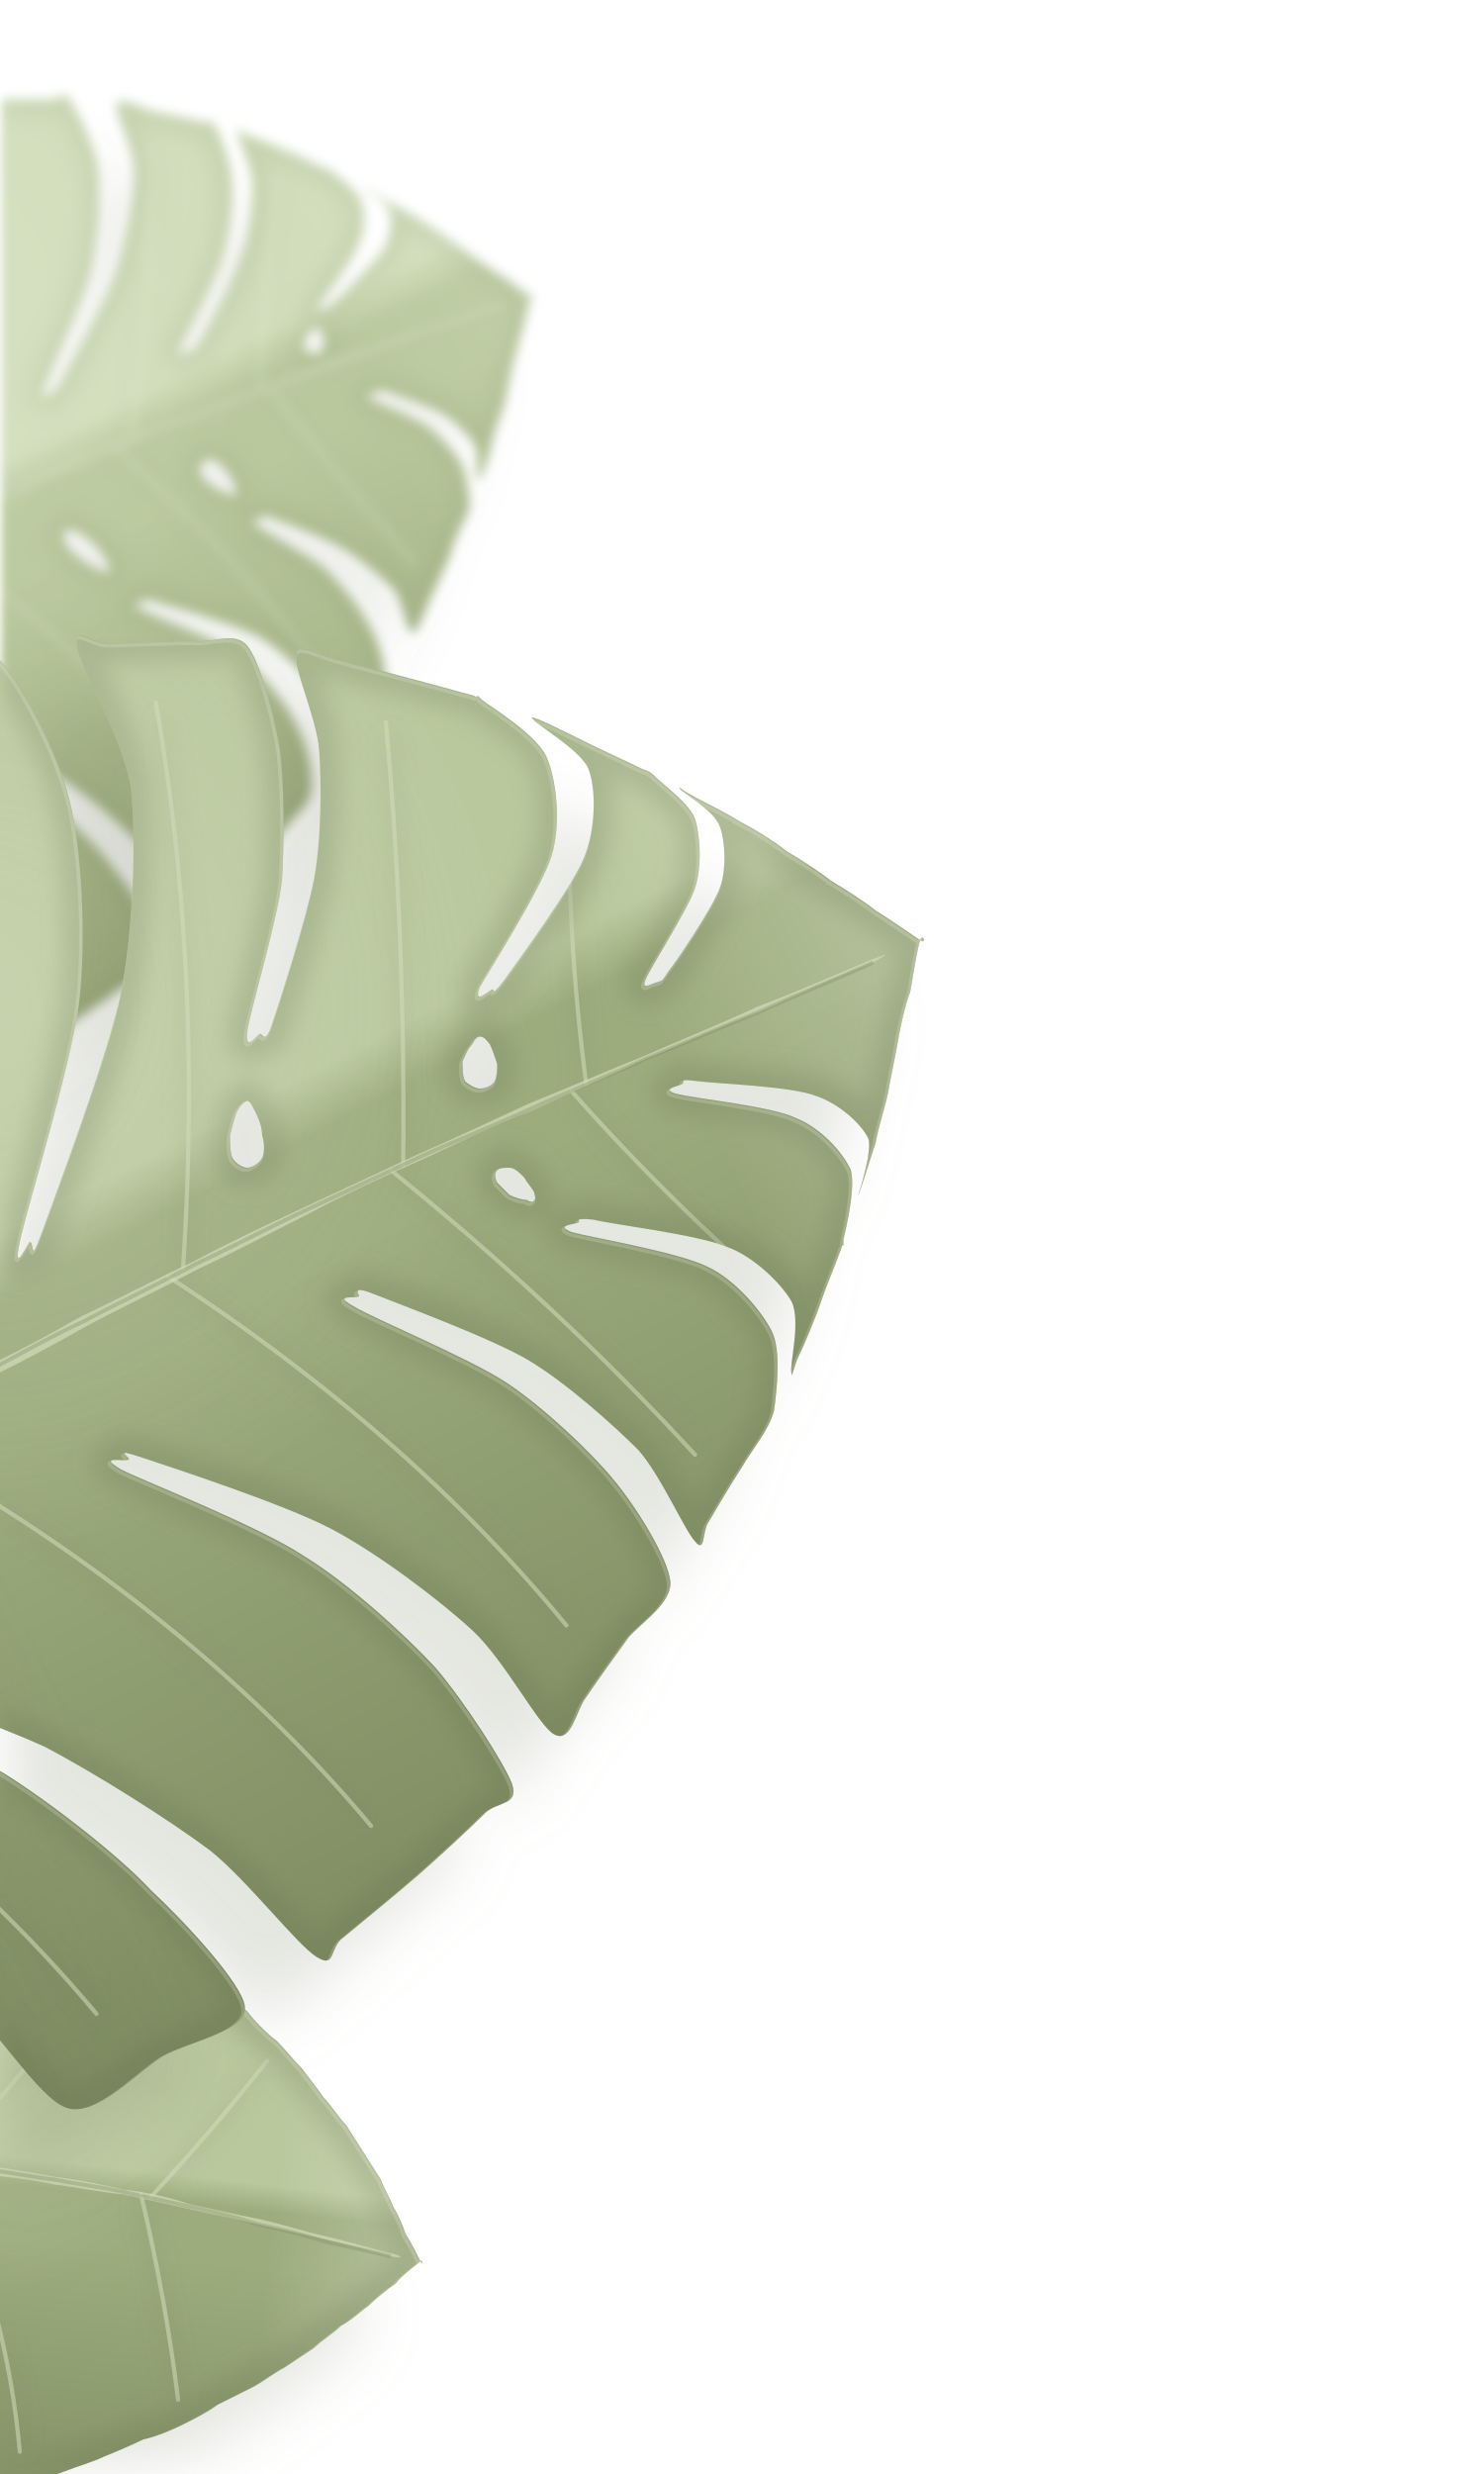
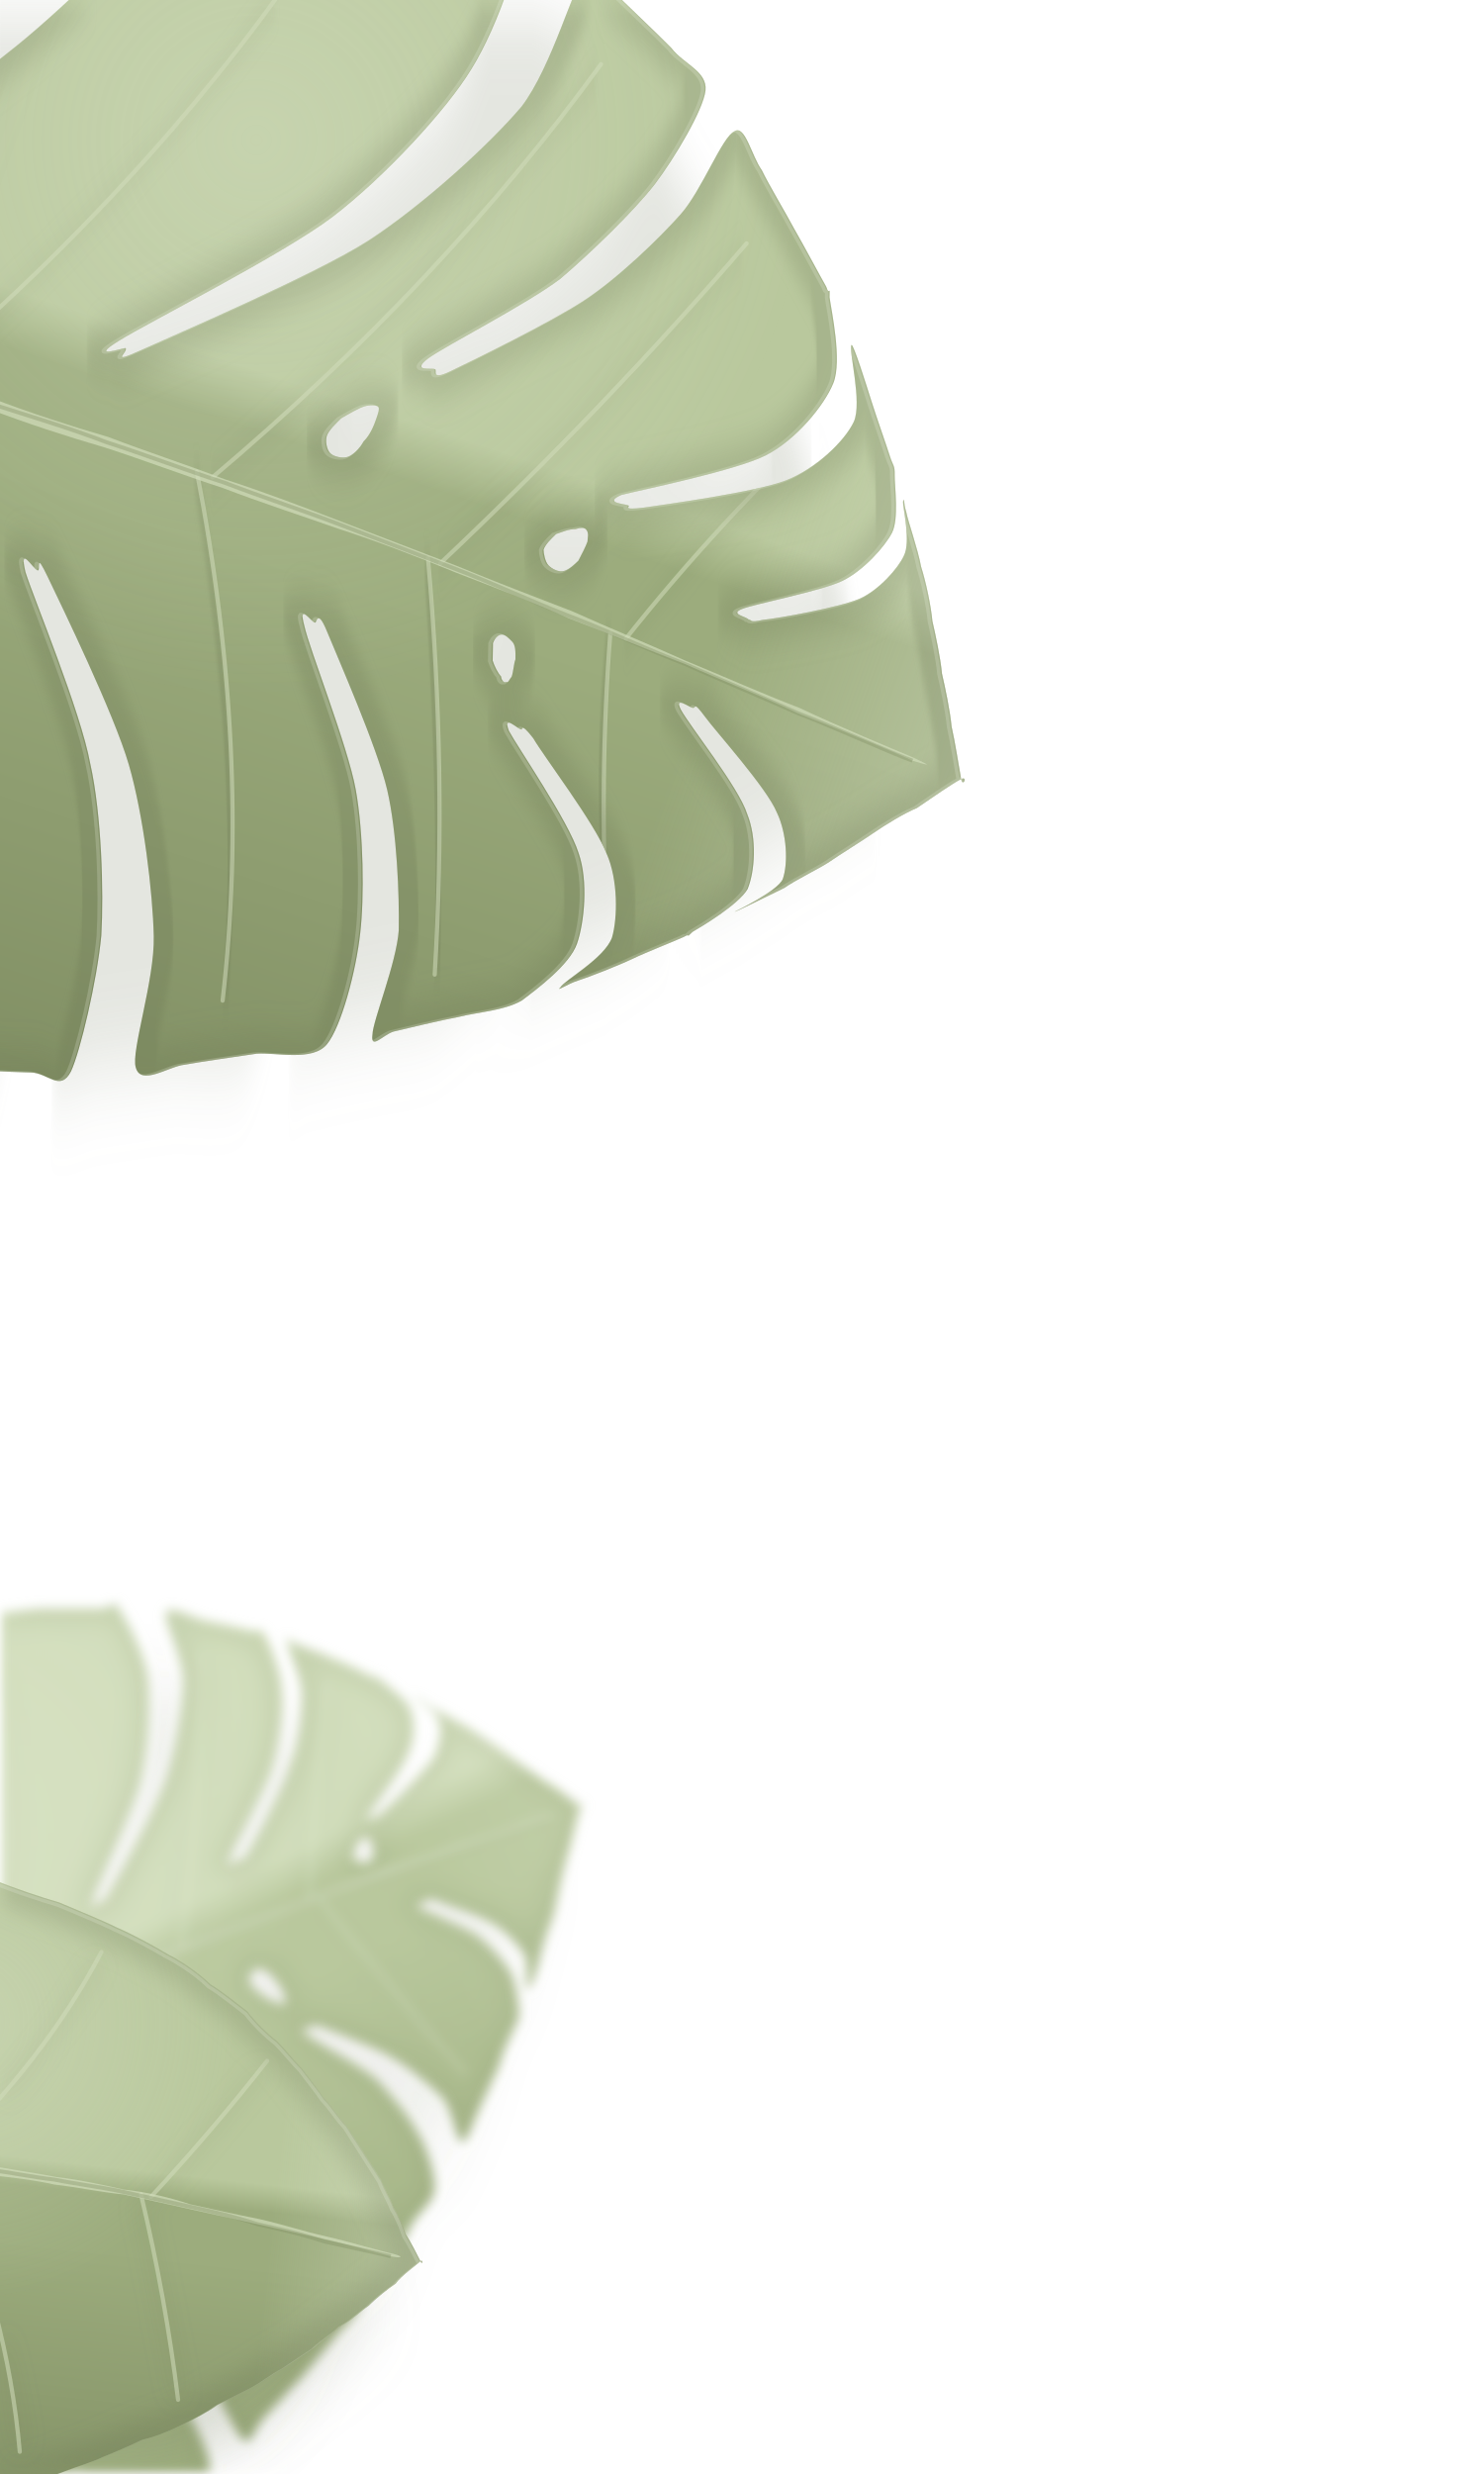
<svg xmlns="http://www.w3.org/2000/svg" viewBox="0 0 600 1000">
  <style>svg{background:#e6ebd3}.f-hi{fill:#f0f6e5}.f-1{fill:#d1ddbb}.f-2{fill:#b9c89d}.f-3{fill:#9cac7d}.f-4{fill:#7f8d62}.f-5{fill:#606b4a}.f-eye{fill:#3f7a3a}.k-hi{stroke:#f0f6e5}.k-1{stroke:#d1ddbb}.k-2{stroke:#b9c89d}.k-3{stroke:#9cac7d}.k-4{stroke:#7f8d62}.k-5{stroke:#606b4a}.k-eye{stroke:#3f7a3a}.s-hi{stop-color:#f0f6e5}.s-1{stop-color:#d1ddbb}.s-2{stop-color:#b9c89d}.s-3{stop-color:#9cac7d}.s-4{stop-color:#7f8d62}.s-5{stop-color:#606b4a}.s-eye{stop-color:#3f7a3a}</style>
  <defs>
    <filter id="green-1-sh" filterUnits="userSpaceOnUse" x="-700" y="-300" width="1600" height="1600">
      <feGaussianBlur stdDeviation="13" />
    </filter>
    <filter id="green-1-sf" filterUnits="userSpaceOnUse" x="-700" y="-300" width="1600" height="1600">
      <feGaussianBlur stdDeviation="4.5" />
    </filter>
    <filter id="green-1-dof" filterUnits="userSpaceOnUse" x="-700" y="-300" width="1600" height="1600">
      <feGaussianBlur stdDeviation="2.2" />
    </filter>
    <path id="green-1-pb" d="M-435 565C-431 563-425 553-420 548C-414 542-409 536-404 531C-399 525-394 519-389 513C-384 508-379 502-374 496C-369 490-364 485-359 479 C-354 473-349 467-344 461C-339 455-335 449-330 443C-326 436-321 430-316 424C-312 418-307 412-303 406C-298 400-293 394-289 388C-284 382-279 377-274 371 C-269 366-263 360-258 355C-253 349-247 344-242 338C-237 333-227 326-226 322C-224 318-230 312-234 314C-238 315-245 324-251 330C-256 335-261 341-267 346 C-272 352-278 357-283 363C-288 368-293 374-298 380C-303 386-308 392-313 398C-317 404-322 410-327 416C-331 423-336 429-340 435C-345 441-350 447-354 453 C-359 459-364 464-369 470C-374 476-379 482-384 487C-389 493-394 499-399 504C-404 510-409 516-414 521C-419 527-425 533-430 538C-435 544-444 551-445 555 C-446 560-439 566-435 565Z" />
    <clipPath id="green-1-pb-c">
      <use href="#green-1-pb" />
    </clipPath>
    <path id="green-1-lb" d="M-228 324C-228 327-232 336-234 340C-235 345-238 352-239 357C-241 362-243 369-244 374C-245 378-247 385-247 390C-248 394-248 400-248 405 C-248 409-248 415-247 419C-247 423-246 429-245 432C-244 436-242 442-240 445C-239 448-236 453-234 456C-231 459-227 464-225 467C-222 469-216 473-213 475 C-211 477-208 484-206 479C-204 473-199 449-199 437C-199 425-201 407-204 396C-208 386-222 369-225 364C-227 359-223 361-222 361C-221 361-223 356-219 361 C-215 366-199 385-194 397C-189 408-185 428-184 441C-183 453-188 478-188 485C-187 491-185 486-181 486C-177 486-166 486-160 486C-153 486-138 489-135 483 C-131 477-133 454-136 443C-138 432-147 415-155 407C-163 398-188 385-194 380C-199 376-192 378-191 378C-190 377-194 374-187 377C-180 381-152 394-142 402 C-132 411-120 428-116 438C-111 449-113 473-108 477C-103 482-88 471-81 468C-73 465-61 460-53 457C-46 453-31 447-26 444C-21 442-17 445-18 440 C-19 435-28 419-35 411C-42 403-56 390-67 383C-78 376-105 364-110 361C-116 358-110 359-109 358C-108 358-112 355-105 357C-98 360-69 371-57 377 C-46 384-30 396-22 404C-14 412-8 430-1 432C5 433 17 421 24 417C31 412 42 405 48 400C54 396 65 394 65 387C65 380 55 361 47 352C40 342 24 326 12 318 C-1 309-33 296-40 292C-47 288-39 290-38 290C-37 289-43 286-34 289C-26 292 7 304 20 312C33 319 50 334 58 343C66 352 74 372 78 376C82 379 83 371 87 367 C90 364 98 355 102 351C106 346 112 339 116 334C119 330 126 325 126 319C127 313 124 299 119 291C115 283 105 271 97 265C88 258 62 249 57 246 C51 243 58 244 59 243C59 243 56 241 62 243C69 245 94 252 104 257C113 262 124 273 128 279C133 286 134 302 137 303C140 304 145 291 148 287 C151 283 156 279 156 274C156 269 153 258 149 252C146 246 138 236 132 230C125 224 107 215 104 212C100 209 105 210 106 210C106 209 105 208 109 209 C114 211 133 218 139 222C146 226 155 234 159 238C163 243 164 255 167 256C169 256 173 244 175 240C177 236 180 229 182 225C183 220 187 212 188 210 C189 207 190 207 190 204C190 201 189 193 187 188C185 184 179 177 174 173C169 169 153 163 150 161C147 159 151 159 152 159C153 158 152 157 156 158 C160 160 174 164 180 168C185 171 190 177 192 180C194 184 192 195 193 194C195 194 198 184 199 179C200 175 202 169 204 164C205 160 206 154 207 150 C208 145 210 139 211 135C212 131 214 122 215 120C216 118 217 121 215 120C213 119 207 114 204 112C200 110 195 106 192 104C189 102 184 98 181 96 C178 94 172 90 169 88C165 86 159 82 156 81C153 79 147 75 147 76C147 76 156 81 157 85C159 88 158 95 155 101C151 106 139 119 135 122 C132 125 133 124 132 124C131 124 127 127 129 124C131 120 143 105 145 99C148 93 148 85 146 81C144 76 136 71 134 69C131 67 132 68 129 67 C126 65 119 62 114 60C110 58 101 55 99 54C96 53 95 50 96 53C96 56 102 68 102 75C102 82 101 95 97 104C94 114 83 134 80 139C77 144 77 141 76 141 C75 142 71 146 73 141C75 136 87 114 90 105C93 95 95 81 94 74C94 66 89 54 87 51C85 47 85 50 81 49C78 48 68 46 63 45C58 44 48 38 47 42C46 45 54 60 54 70 C54 79 51 97 47 109C43 121 28 148 24 155C20 162 22 157 21 158C20 158 15 164 18 157C20 151 34 122 37 110C40 97 41 79 40 69C39 59 31 44 28 40 C26 36 25 40 21 40C16 40 3 40-4 40C-12 41-24 42-31 44C-39 45-53 47-59 49C-65 50-73 47-74 52C-74 56-66 71-66 81C-65 91-67 109-70 122 C-72 134-84 162-86 169C-89 176-89 171-90 171C-91 172-94 178-93 171C-91 165-82 137-80 125C-79 113-79 95-81 85C-83 75-88 59-93 56C-98 53-109 61-117 63 C-125 66-138 70-146 74C-155 77-172 78-176 86C-179 94-172 115-172 129C-172 143-174 168-176 184C-179 200-188 235-190 244C-192 253-192 246-193 247 C-194 247-197 255-196 247C-196 239-189 205-189 190C-188 175-189 152-191 139C-193 126-199 105-201 99C-203 94-201 99-206 102C-211 105-226 114-234 119 C-242 123-253 131-260 136C-267 141-280 151-284 154C-288 157-290 152-287 157C-284 161-269 175-263 185C-258 195-250 212-248 225C-245 237-246 265-246 272 C-246 279-247 274-248 275C-249 275-251 281-252 275C-253 269-253 242-256 231C-260 220-268 203-275 194C-281 185-297 172-301 169C-305 165-301 168-304 171 C-307 174-318 184-322 189C-327 194-333 202-335 207C-338 211-341 220-342 222C-343 225-348 223-342 224C-337 226-311 230-301 234C-291 239-277 249-272 256 C-267 264-265 285-264 290C-263 295-265 292-266 292C-266 293-268 297-269 293C-271 289-271 270-276 264C-281 257-294 249-304 245C-313 241-338 238-344 238 C-349 239-344 246-343 249C-342 252-341 257-340 260C-339 263-336 268-334 271C-332 273-329 277-327 280C-324 282-320 286-317 288C-315 290-310 293-307 295 C-303 297-298 300-294 301C-291 303-284 305-280 306C-276 307-269 309-264 310C-260 311-253 312-248 313C-243 314-235 315-232 317C-229 318-228 320-228 324 Z M-220 336C-219 336-217 336-215 338C-213 340-211 343-209 346C-208 349-206 353-205 355C-204 358-204 359-205 360C-205 360-207 359-208 357 C-210 356-213 352-215 350C-217 347-219 344-220 341C-221 339-221 337-220 336Z M26 215C27 214 29 214 31 215C33 216 36 218 38 220C40 222 42 225 43 227C44 229 45 230 44 231C44 231 42 231 40 230C38 229 35 227 33 226 C31 224 28 222 27 220C26 218 26 216 26 215Z M82 187C83 186 85 185 86 186C88 187 90 188 91 190C93 192 94 195 95 196C95 198 96 199 95 200C95 200 93 200 92 199C90 199 87 197 86 196 C84 195 82 193 81 191C81 190 81 188 82 187Z M-96 224C-97 224-99 222-99 219C-100 217-100 213-100 209C-99 206-98 202-97 199C-97 197-96 195-95 195C-94 195-93 197-93 199C-92 202-91 206-91 209 C-91 213-91 217-92 220C-93 222-94 224-96 224Z M127 143C125 142 124 142 123 141C123 140 123 138 124 137C124 136 125 134 126 134C127 133 127 132 128 133C129 133 129 133 130 134 C130 135 131 137 131 138C131 139 131 141 130 142C129 142 128 143 127 143Z" />
    <clipPath id="green-1-lb-c">
      <use href="#green-1-lb" />
    </clipPath>
    <linearGradient id="green-1-lb-g" gradientUnits="userSpaceOnUse" x1="54.1" y1="402.5" x2="-115.4" y2="51.8">
      <stop offset="0" class="s-3" />
      <stop offset="0.44" class="s-2" />
      <stop offset="0.52" class="s-2" />
      <stop offset="0.56" class="s-1" />
      <stop offset="1" class="s-1" />
    </linearGradient>
    <linearGradient id="green-1-lb-gb" gradientUnits="userSpaceOnUse" x1="-251.5" y1="331.6" x2="215" y2="120">
      <stop offset="0" class="s-5" stop-opacity="0.18" />
      <stop offset="0.4" class="s-5" stop-opacity="0" />
      <stop offset="0.85" class="s-hi" stop-opacity="0" />
      <stop offset="1" class="s-hi" stop-opacity="0.15" />
    </linearGradient>
    <radialGradient id="green-1-lb-gl" gradientUnits="userSpaceOnUse" cx="-48.5" cy="132.3" r="153.8">
      <stop offset="0" class="s-hi" stop-opacity="0.2" />
      <stop offset="1" class="s-hi" stop-opacity="0" />
    </radialGradient>
    <path id="green-1-pc" d="M-436 1064C-432 1063-426 1054-421 1049C-416 1044-411 1039-406 1035C-402 1030-397 1025-392 1020C-387 1015-382 1010-377 1005C-372 1000-367 995-362 990 C-357 985-352 980-348 976C-343 971-338 966-333 961C-328 956-323 951-318 947C-313 942-308 937-303 933C-297 928-292 924-287 919C-281 915-276 911-270 907 C-265 903-259 900-253 896C-247 892-241 889-235 885C-229 881-220 878-217 874C-215 871-219 865-223 866C-226 866-235 873-240 876C-246 880-252 884-258 887 C-264 891-270 895-276 899C-282 903-288 907-293 911C-299 915-304 920-310 924C-315 929-320 934-325 939C-330 943-335 948-340 953C-345 958-350 963-355 968 C-360 972-365 977-370 982C-375 987-380 992-385 997C-390 1002-395 1007-400 1012C-405 1016-410 1021-415 1026C-420 1031-425 1036-430 1041 C-434 1046-443 1052-444 1056C-445 1060-440 1065-436 1064Z" />
    <clipPath id="green-1-pc-c">
      <use href="#green-1-pc" />
    </clipPath>
    <path id="green-1-lc" d="M-220 873C-223 875-235 879-241 882C-246 884-255 888-261 891C-267 893-276 897-281 900C-287 902-294 906-299 909C-303 912-310 916-314 919 C-318 922-323 927-326 930C-328 933-332 938-333 941C-335 945-336 950-336 953C-336 956-334 961-332 964C-330 967-325 972-322 975C-318 977-311 982-306 984 C-302 987-293 990-287 993C-281 995-271 998-264 999C-257 1001-246 1003-238 1005C-231 1006-219 1008-211 1010C-203 1011-190 1013-182 1014 C-174 1014-163 1016-155 1016C-147 1017-135 1018-128 1018C-121 1018-111 1019-104 1019C-97 1019-88 1019-81 1018C-75 1018-64 1017-57 1017 C-51 1016-41 1015-35 1014C-28 1013-18 1011-12 1010C-6 1009 2 1006 8 1005C13 1003 21 1001 26 999C31 997 38 995 42 993C47 991 54 988 58 986 C63 985 70 982 74 980C78 978 84 975 88 972C92 970 98 967 102 965C106 963 111 959 115 957C118 955 124 951 127 949C130 946 135 943 138 940 C142 938 146 934 149 932C152 929 157 925 160 923C162 920 169 915 170 914C171 913 171 916 170 914C169 912 166 906 164 903C163 900 161 895 159 892 C158 889 155 884 154 881C152 878 149 873 147 870C145 867 142 862 140 859C137 856 134 851 131 848C129 845 125 840 122 836C119 833 115 828 112 825 C108 822 103 817 100 813C96 810 90 805 85 802C81 798 74 793 68 790C63 787 54 782 47 779C41 776 31 772 24 769C17 767 5 763-2 760C-10 758-22 754-31 752 C-39 750-53 747-62 746C-72 745-88 743-98 743C-107 743-123 743-132 743C-141 744-155 745-164 746C-172 746-185 749-193 750C-201 751-211 753-219 754 C-226 756-238 757-246 759C-253 760-265 762-272 764C-279 765-290 768-296 770C-302 772-310 776-314 778C-319 780-325 784-328 787C-331 789-335 793-337 796 C-338 799-339 803-339 806C-339 808-337 812-336 815C-334 818-330 822-327 824C-325 827-319 830-315 833C-311 835-304 838-300 840C-295 843-287 846-282 848 C-276 850-267 853-261 854C-256 856-247 859-241 861C-235 863-223 866-220 867C-217 869-217 871-220 873Z" />
    <clipPath id="green-1-lc-c">
      <use href="#green-1-lc" />
    </clipPath>
    <linearGradient id="green-1-lc-g" gradientUnits="userSpaceOnUse" x1="-59" y1="1021" x2="-28.8" y2="745.2">
      <stop offset="0" class="s-4" />
      <stop offset="0.44" class="s-3" />
      <stop offset="0.52" class="s-3" />
      <stop offset="0.56" class="s-2" />
      <stop offset="1" class="s-2" />
    </linearGradient>
    <linearGradient id="green-1-lc-gb" gradientUnits="userSpaceOnUse" x1="-239.7" y1="870.5" x2="170" y2="914">
      <stop offset="0" class="s-5" stop-opacity="0.4" />
      <stop offset="0.4" class="s-5" stop-opacity="0" />
      <stop offset="0.85" class="s-hi" stop-opacity="0" />
      <stop offset="1" class="s-hi" stop-opacity="0.3" />
    </linearGradient>
    <radialGradient id="green-1-lc-gl" gradientUnits="userSpaceOnUse" cx="-15.8" cy="817.3" r="112.5">
      <stop offset="0" class="s-hi" stop-opacity="0.24" />
      <stop offset="1" class="s-hi" stop-opacity="0" />
    </radialGradient>
    <path id="green-1-pa" d="M-431 1005C-426 1003-423 991-418 983C-414 976-409 969-405 961C-401 954-396 947-392 939C-388 932-383 925-379 917C-375 910-370 902-366 895 C-362 888-358 880-354 872C-350 865-346 857-342 850C-338 842-334 835-330 827C-326 820-322 812-318 805C-314 798-310 790-306 783C-301 775-297 768-293 761 C-289 753-285 746-280 738C-276 731-272 724-267 716C-263 709-254 699-255 694C-255 689-265 683-269 686C-274 688-278 700-282 708C-287 715-291 722-295 730 C-300 737-304 744-308 752C-313 759-317 766-321 774C-325 781-330 789-334 796C-338 804-342 811-346 819C-350 826-354 834-358 841C-362 849-366 856-370 864 C-375 871-379 878-383 886C-387 893-391 900-396 908C-400 915-404 922-409 930C-413 937-417 944-422 951C-426 959-431 966-435 973C-440 980-449 989-449 995 C-448 1000-437 1007-431 1005Z" />
    <clipPath id="green-1-pa-c">
      <use href="#green-1-pa" />
    </clipPath>
    <path id="green-1-la" d="M-259 697C-260 702-265 713-267 720C-269 726-272 736-274 742C-276 749-279 758-281 765C-282 771-285 780-285 786C-286 792-286 801-286 806 C-286 812-286 820-285 825C-284 831-283 839-281 844C-280 849-278 856-275 861C-273 865-269 872-266 876C-263 880-258 886-254 889C-250 893-244 907-239 901 C-234 895-223 863-221 849C-219 835-220 814-225 802C-230 791-252 775-256 770C-260 765-253 767-252 766C-251 765-253 761-247 766C-242 771-218 790-212 803 C-206 815-204 839-205 854C-206 869-221 901-220 910C-218 919-203 914-195 915C-188 916-170 915-165 915C-160 915-160 924-160 915C-159 905-156 868-160 850 C-164 832-175 804-186 789C-198 773-233 749-240 742C-248 735-238 739-237 738C-236 738-242 731-232 738C-222 744-181 768-166 783C-152 799-135 827-129 844 C-122 862-123 900-118 908C-113 916-102 905-93 902C-84 899-65 893-53 888C-42 884-20 873-13 871C-6 868-2 875-6 867C-11 860-30 831-45 817 C-59 803-87 781-107 768C-128 756-178 736-190 730C-201 724-188 727-187 727C-186 726-195 720-181 725C-168 730-113 748-90 759C-67 771-35 792-19 805 C-2 818 15 848 27 852C39 856 56 837 66 831C77 825 100 821 99 811C98 802 75 777 61 764C48 750 21 729 2 717C-18 705-64 685-75 679C-85 673-74 676-73 675 C-71 674-80 669-67 673C-54 678-4 696 18 706C39 717 69 736 85 748C100 760 120 786 128 791C136 796 133 787 139 783C145 778 161 765 169 758 C177 751 190 739 196 733C201 728 210 730 207 721C204 713 188 688 176 674C164 661 141 640 123 629C105 617 59 599 49 594C39 588 50 591 52 590 C53 589 45 585 57 589C69 593 115 608 134 618C153 628 178 647 191 659C204 671 218 698 224 701C231 705 233 691 237 686C241 680 249 669 254 662 C259 656 272 648 271 639C270 630 258 610 248 598C239 587 220 569 205 559C190 549 151 533 143 528C134 523 144 525 145 524C146 524 141 519 151 523 C161 527 199 541 214 550C229 559 248 576 258 586C267 596 277 619 281 623C285 628 284 620 286 616C289 611 296 599 300 593C304 586 311 578 313 570 C314 562 316 546 312 538C308 530 297 517 286 512C274 506 238 500 231 498C224 495 233 495 234 494C235 494 231 492 240 493C248 495 282 499 294 504 C305 508 316 519 320 526C324 534 319 552 320 555C320 558 321 552 323 548C325 544 330 532 332 526C334 520 339 508 340 505C341 501 341 506 341 501 C342 497 346 480 344 473C341 466 332 456 322 452C312 447 280 444 273 442C267 440 275 439 276 438C277 437 274 436 282 437C289 438 320 439 330 443 C339 446 348 454 351 460C353 465 347 483 347 483C347 484 352 468 354 462C355 456 358 447 359 442C360 436 362 427 363 421C364 415 366 406 368 401 C369 395 371 383 372 380C373 377 375 382 372 380C369 378 359 371 354 368C349 364 341 359 336 356C331 352 323 347 318 344C313 340 305 335 299 332 C293 328 282 323 279 321C275 319 274 317 275 319C277 321 289 328 291 334C293 339 294 351 291 359C288 367 274 388 270 393C267 398 267 396 266 397 C264 397 259 401 261 396C263 391 278 368 281 359C284 350 283 337 281 331C279 325 268 317 265 314C262 311 262 312 258 310C254 308 243 303 237 300 C231 297 215 289 215 290C215 292 235 303 238 311C241 319 241 335 236 347C231 359 209 389 204 396C198 404 200 399 199 400C198 400 191 407 194 399 C198 392 219 359 223 346C227 333 225 315 221 306C217 297 199 286 195 283C191 279 195 283 191 281C187 280 173 276 165 274C158 272 145 269 139 267 C132 266 121 259 120 264C118 269 128 290 129 303C130 316 130 339 127 355C124 371 113 405 110 414C107 423 106 417 105 418C104 418 99 426 100 417 C101 409 112 373 114 356C115 340 115 316 113 302C111 289 105 267 100 261C95 255 86 260 78 259C71 259 50 260 44 260C37 260 30 252 31 261 C32 269 50 299 53 319C55 339 54 375 49 401C44 426 22 484 17 498C12 512 14 502 12 502C11 503 5 516 8 502C11 488 29 430 32 405C35 379 33 342 28 323 C23 303 7 272-2 265C-11 258-26 269-36 272C-47 274-66 278-77 281C-89 284-115 282-119 294C-123 305-108 341-106 364C-105 386-104 427-107 454 C-109 480-121 538-124 552C-127 567-127 556-128 556C-129 557-133 570-133 556C-132 543-124 486-124 460C-124 434-129 395-133 373C-137 351-150 315-153 306 C-157 296-154 305-160 308C-167 311-189 321-200 326C-212 332-231 342-241 347C-250 353-267 351-267 363C-267 375-245 410-241 434C-237 458-235 501-238 531 C-240 561-257 627-261 643C-265 659-264 646-266 647C-267 647-271 662-270 647C-269 632-256 570-256 542C-257 514-264 474-271 452C-277 430-298 395-305 387 C-312 379-311 391-317 396C-324 401-346 417-351 422C-357 426-360 419-356 426C-352 433-332 457-325 472C-317 488-307 516-303 535C-299 553-297 595-296 605 C-296 616-299 608-300 609C-301 610-302 618-305 610C-308 601-313 565-320 548C-326 532-341 509-350 496C-360 483-381 460-389 457C-397 454-401 469-405 475 C-410 482-420 495-423 502C-427 508-438 515-430 522C-423 529-385 541-370 552C-354 562-331 583-321 598C-310 613-297 647-294 656C-291 665-296 660-297 660 C-298 661-298 669-302 662C-307 654-317 623-327 610C-337 597-359 580-374 571C-389 562-424 548-432 547C-440 546-431 562-430 567C-428 572-426 580-424 585 C-422 590-418 598-415 602C-412 607-407 613-403 617C-399 621-393 627-389 631C-385 635-378 640-373 644C-368 647-361 652-355 655C-350 658-340 662-334 664 C-328 667-318 670-312 672C-305 674-295 677-288 679C-282 681-269 684-265 687C-261 689-259 692-259 697Z M-258 720C-257 719-255 721-254 722C-253 724-253 728-252 730C-252 733-253 737-253 739C-254 741-254 742-255 742C-256 743-257 741-258 739 C-259 738-260 734-261 732C-262 729-262 725-261 723C-261 721-259 720-258 720Z M201 473C202 472 204 472 206 472C208 472 210 474 212 476C213 478 215 480 216 482C216 483 217 485 216 485C216 486 214 486 213 485 C211 485 208 484 206 483C204 481 202 479 201 478C200 476 200 474 201 473Z M100 472C98 472 95 470 94 468C93 466 93 462 93 459C94 455 95 451 96 449C97 447 99 445 100 445C101 445 102 447 103 449C104 451 106 455 106 459 C107 462 107 466 106 468C105 470 102 472 100 472Z M194 440C192 440 189 438 188 437C187 435 187 432 187 429C188 427 189 424 191 422C192 420 193 419 194 419C196 419 197 421 198 422 C199 424 200 427 201 430C201 432 201 435 200 437C199 439 196 440 194 440Z" />
    <clipPath id="green-1-la-c">
      <use href="#green-1-la" />
    </clipPath>
    <linearGradient id="green-1-la-g" gradientUnits="userSpaceOnUse" x1="146.5" y1="786.4" x2="-120.5" y2="276.1">
      <stop offset="0" class="s-4" />
      <stop offset="0.44" class="s-3" />
      <stop offset="0.52" class="s-3" />
      <stop offset="0.56" class="s-2" />
      <stop offset="1" class="s-2" />
    </linearGradient>
    <linearGradient id="green-1-la-gb" gradientUnits="userSpaceOnUse" x1="-293.1" y1="708.8" x2="372" y2="380">
      <stop offset="0" class="s-5" stop-opacity="0.4" />
      <stop offset="0.4" class="s-5" stop-opacity="0" />
      <stop offset="0.85" class="s-hi" stop-opacity="0" />
      <stop offset="1" class="s-hi" stop-opacity="0.3" />
    </linearGradient>
    <radialGradient id="green-1-la-gl" gradientUnits="userSpaceOnUse" cx="-11.7" cy="405.5" r="225">
      <stop offset="0" class="s-hi" stop-opacity="0.24" />
      <stop offset="1" class="s-hi" stop-opacity="0" />
    </radialGradient>
  </defs>
-   <g class="wp-item" data-pivot="-440 560">
+   <g class="wp-item" data-pivot="-420 1170" transform="translate(20 610)">
    <g filter="url(#green-1-dof)">
      <use href="#green-1-pb" class="f-5" opacity="0.16" transform="translate(-16 20)" filter="url(#green-1-sh)" />
      <use href="#green-1-pb" class="f-2" />
      <g clip-path="url(#green-1-pb-c)">
        <path fill="none" class="k-4" stroke-width="6.3" stroke-linecap="round" stroke-linejoin="round" opacity="0.45" d="M-436 564C-434 561-426 552-421 546C-416 541-411 535-405 529C-400 524-395 518-390 512C-385 507-380 501-375 495C-370 489-365 484-360 478 C-355 472-350 466-345 460C-341 454-336 448-331 442C-327 435-322 429-318 423C-313 417-309 411-304 405C-299 399-295 393-290 387C-285 381-280 376-275 370 C-270 364-264 359-259 354C-254 348-248 343-243 337C-238 332-230 324-227 321" />
        <path fill="none" class="k-hi" stroke-width="2.4" stroke-linecap="round" stroke-linejoin="round" opacity="0.7" d="M-443 557C-440 555-433 546-427 540C-422 535-417 529-412 523C-407 518-402 512-397 506C-392 501-387 495-382 489C-377 484-372 478-367 472 C-362 466-357 460-352 454C-347 449-343 442-338 436C-334 430-329 424-324 418C-320 412-315 406-310 400C-306 394-301 388-296 382C-291 376-286 370-281 365 C-276 359-270 353-265 348C-260 342-254 337-249 332C-243 326-235 318-232 316" />
      </g>
      <use href="#green-1-lb" class="f-5" opacity="0.1" transform="translate(-22 26)" filter="url(#green-1-sh)" />
      <use href="#green-1-lb" fill="url(#green-1-lb-g)" />
      <g clip-path="url(#green-1-lb-c)">
        <use href="#green-1-lb" fill="url(#green-1-lb-gb)" />
        <use href="#green-1-lb" fill="url(#green-1-lb-gl)" />
        <path fill="none" class="k-4" stroke-width="1.6" opacity="0.14" transform="translate(0.7 1.4)" filter="url(#green-1-sf)" d="M-226 318Q-139 381 -83 444M-131 266Q-36 327 17 392M-31 216Q47 273 91 331M47 181Q99 230 135 276M109 157Q138 195 168 226M-226 318Q-229 223 -247 151M-134 268Q-122 166 -138 93M-24 213Q-14 127 -21 62M53 178Q61 113 62 60M105 158Q106 112 112 72" />
        <path fill="none" class="k-hi" stroke-width="1.2" stroke-linecap="round" opacity="0.35" d="M-226 318Q-141 376 -81 447M-131 266Q-39 322 18 396M-31 216Q45 268 92 334M47 181Q98 227 136 279M109 157Q137 193 168 228M-226 318Q-227 227 -248 148M-134 268Q-120 171 -139 90M-24 213Q-12 131 -22 59M53 178Q62 116 61 58M105 158Q107 115 112 70" />
        <use href="#green-1-lb" fill="none" class="k-4" stroke-width="12" opacity="0.14" filter="url(#green-1-sf)" />
        <use href="#green-1-lb" fill="none" class="k-hi" stroke-width="1.4" opacity="0.16" transform="translate(-0.7 1)" />
        <path class="f-hi" opacity="0.55" d="M-237 327C-232 325-217 316-207 310C-197 305-187 299-177 293C-167 288-157 282-147 277C-136 271-126 266-116 261C-106 255-96 250-85 245 C-75 240-65 234-54 229C-44 224-34 219-23 214C-13 209-3 204 8 199C18 194 29 190 39 185C50 181 60 176 71 172C82 168 93 164 103 160 C114 156 125 152 136 148C147 144 158 140 169 136C179 133 196 127 201 125C207 123 207 123 201 124C195 126 179 132 168 135C157 139 146 143 135 146 C125 150 114 154 103 158C92 162 81 166 70 170C60 174 49 178 38 183C28 187 17 192 7 197C-4 202-14 206-25 211C-35 216-46 221-56 226 C-66 231-77 236-87 242C-97 247-108 252-118 257C-128 262-138 268-149 273C-159 278-169 284-179 289C-189 295-199 300-209 306C-220 311-235 319-240 322 C-245 326-243 329-237 327Z" />
        <path fill="none" class="k-3" stroke-width="1.6" opacity="0.35" d="M-239 324C-234 321-219 313-209 307C-199 302-189 296-178 291C-168 285-158 280-148 275C-138 269-127 264-117 258C-107 253-97 248-86 243 C-76 238-66 233-55 228C-45 223-34 218-24 213C-14 208-3 203 7 198C18 194 28 189 39 184C50 180 60 175 71 171C82 167 93 163 104 159 C114 155 125 152 136 148C147 144 158 141 169 137C180 133 196 128 202 126" />
      </g>
    </g>
  </g>
  <g class="wp-item" data-pivot="-440 1060">
    <use href="#green-1-pc" class="f-5" opacity="0.16" transform="translate(-16 20)" filter="url(#green-1-sh)" />
    <use href="#green-1-pc" class="f-3" />
    <g clip-path="url(#green-1-pc-c)">
      <path fill="none" class="k-5" stroke-width="5.4" stroke-linecap="round" stroke-linejoin="round" opacity="0.45" d="M-437 1063C-434 1061-427 1053-422 1048C-417 1043-412 1038-408 1033C-403 1029-398 1024-393 1019C-388 1014-383 1009-378 1004C-373 999-368 994-363 989 C-358 984-353 979-348 975C-344 970-339 965-334 960C-329 955-324 950-319 946C-314 941-309 936-303 932C-298 927-293 923-288 918C-282 914-277 910-271 906 C-265 902-259 899-254 895C-248 891-242 888-236 884C-230 880-221 875-218 873" />
      <path fill="none" class="k-1" stroke-width="2.1" stroke-linecap="round" stroke-linejoin="round" opacity="0.7" d="M-442 1058C-440 1055-433 1048-428 1043C-423 1038-418 1033-413 1028C-408 1023-403 1018-398 1013C-393 1008-388 1004-383 999C-378 994-373 989-369 984 C-364 979-359 974-354 969C-349 965-344 960-339 955C-334 950-329 945-324 940C-318 936-313 931-308 926C-303 922-297 917-292 913C-286 909-281 905-275 901 C-269 897-263 893-257 889C-251 886-245 882-239 878C-233 875-224 869-221 868" />
    </g>
    <use href="#green-1-lc" class="f-5" opacity="0.17" transform="translate(-22 26)" filter="url(#green-1-sh)" />
    <use href="#green-1-lc" fill="url(#green-1-lc-g)" />
    <g clip-path="url(#green-1-lc-c)">
      <use href="#green-1-lc" fill="url(#green-1-lc-gb)" />
      <use href="#green-1-lc" fill="url(#green-1-lc-gl)" />
      <path fill="none" class="k-5" stroke-width="2.4" opacity="0.2" transform="translate(-0.2 1.6)" filter="url(#green-1-sf)" d="M-216 870Q-217 938 -199 995M-148 868Q-102 939 -93 1001M-23 874Q3 938 9 989M57 887Q66 931 73 969M-216 870Q-229 815 -216 767M-147 868Q-100 808 -81 759M-25 874Q18 830 40 791M61 888Q86 859 107 834" />
      <path fill="none" class="k-1" stroke-width="1.7" stroke-linecap="round" opacity="0.55" d="M-216 870Q-217 934 -199 998M-148 868Q-102 935 -93 1004M-23 874Q3 934 8 991M57 887Q67 929 72 970M-216 870Q-229 818 -216 765M-147 868Q-100 812 -80 757M-25 874Q18 833 41 789M61 888Q86 861 108 833" />
      <use href="#green-1-lc" fill="none" class="k-5" stroke-width="16" opacity="0.2" filter="url(#green-1-sf)" />
      <use href="#green-1-lc" fill="none" class="k-hi" stroke-width="1.4" opacity="0.2" transform="translate(-0.7 1)" />
      <path class="f-1" opacity="0.7" d="M-228 874C-223 875-209 873-200 873C-191 872-181 872-172 871C-163 871-153 870-144 870C-135 870-126 870-116 870C-107 870-98 870-89 871 C-79 871-70 872-61 873C-52 874-42 875-33 876C-24 877-15 878-6 879C4 880 13 881 22 883C31 884 40 886 50 887C59 889 68 891 77 893C86 895 95 897 104 899 C113 901 122 903 131 905C140 907 154 911 158 912C163 913 163 912 159 911C154 910 141 906 132 904C123 902 114 899 105 897C95 895 86 893 77 891 C68 888 59 886 50 885C41 883 32 881 23 880C13 878 4 877-5 875C-14 874-23 873-33 871C-42 870-51 869-60 868C-70 867-79 866-88 866 C-98 865-107 865-116 864C-126 864-135 864-144 864C-154 864-163 864-172 865C-182 865-191 865-200 865C-209 866-223 865-228 866C-233 868-232 873-228 874Z" />
      <path fill="none" class="k-4" stroke-width="1.6" opacity="0.35" d="M-228 868C-224 868-210 867-200 867C-191 867-182 866-172 866C-163 866-154 866-144 866C-135 866-126 866-116 866C-107 866-98 867-89 867 C-79 868-70 869-61 870C-51 871-42 872-33 873C-24 874-14 875-5 877C4 878 13 880 22 881C32 883 41 884 50 886C59 888 68 890 77 892C86 894 95 896 104 899 C113 901 122 903 131 906C140 908 154 911 158 912" />
    </g>
  </g>
-   <g class="wp-item" data-pivot="-440 1000">
+   <g class="wp-item" data-pivot="-621 162" transform="translate(40 190) rotate(46) translate(-40 -544)">
    <use href="#green-1-pa" class="f-5" opacity="0.16" transform="translate(-16 20)" filter="url(#green-1-sh)" />
    <use href="#green-1-pa" class="f-3" />
    <g clip-path="url(#green-1-pa-c)">
      <path fill="none" class="k-5" stroke-width="9" stroke-linecap="round" stroke-linejoin="round" opacity="0.45" d="M-446 996C-444 992-438 982-433 974C-429 967-424 960-420 953C-415 945-411 938-407 931C-402 923-398 916-393 909C-389 902-385 894-381 887 C-377 880-372 872-368 865C-364 857-360 850-356 842C-352 835-348 827-344 820C-340 812-336 805-332 797C-328 790-323 782-319 775C-315 768-311 760-306 753 C-302 745-298 738-293 731C-289 723-285 716-280 709C-276 701-270 690-268 687" />
      <path fill="none" class="k-1" stroke-width="3.5" stroke-linecap="round" stroke-linejoin="round" opacity="0.7" d="M-435 1003C-433 999-426 988-422 981C-418 974-413 966-409 959C-404 952-400 945-396 937C-391 930-387 923-383 915C-378 908-374 900-370 893 C-366 885-362 878-358 870C-354 863-350 855-346 848C-342 840-338 833-334 825C-330 818-326 810-322 803C-317 796-313 788-309 781C-305 773-301 766-296 759 C-292 751-288 744-284 736C-279 729-275 722-271 714C-267 707-260 696-258 692" />
    </g>
    <use href="#green-1-la" class="f-5" opacity="0.17" transform="translate(-22 26)" filter="url(#green-1-sh)" />
    <use href="#green-1-la" fill="url(#green-1-la-g)" />
    <g clip-path="url(#green-1-la-c)">
      <use href="#green-1-la" fill="url(#green-1-la-gb)" />
      <use href="#green-1-la" fill="url(#green-1-la-gl)" />
      <path fill="none" class="k-5" stroke-width="2.4" opacity="0.2" transform="translate(0.7 1.4)" filter="url(#green-1-sf)" d="M-256 689Q-171 789 -96 872M-177 646Q-39 723 37 810M-51 579Q76 652 148 734M68 516Q167 584 228 654M158 473Q228 532 280 585M231 441Q271 488 316 523M-256 689Q-301 560 -332 446M-187 651Q-180 489 -212 371M-37 571Q-31 422 -57 311M74 513Q79 386 65 288M163 471Q162 375 157 295M237 438Q227 375 231 316" />
      <path fill="none" class="k-1" stroke-width="1.7" stroke-linecap="round" opacity="0.55" d="M-256 689Q-175 783 -94 876M-177 646Q-43 716 39 814M-51 579Q73 646 150 738M68 516Q165 579 229 657M158 473Q226 528 281 588M231 441Q270 485 316 525M-256 689Q-297 566 -334 442M-187 651Q-177 496 -214 366M-37 571Q-28 428 -59 306M74 513Q82 392 63 284M163 471Q164 379 156 292M237 438Q229 378 230 313" />
      <use href="#green-1-la" fill="none" class="k-5" stroke-width="16" opacity="0.2" filter="url(#green-1-sf)" />
      <use href="#green-1-la" fill="none" class="k-hi" stroke-width="1.4" opacity="0.2" transform="translate(-0.7 1)" />
      <path class="f-1" opacity="0.7" d="M-273 702C-265 699-243 686-229 678C-214 670-200 662-185 654C-170 646-156 638-141 630C-126 622-112 614-97 606C-82 598-68 591-53 583 C-38 575-24 567-9 559C6 552 21 544 35 536C50 528 65 521 80 513C95 506 110 498 124 491C139 483 154 476 170 469C185 462 200 455 215 449 C230 442 246 435 261 428C276 422 291 415 307 409C322 402 345 392 353 389C360 385 360 385 352 388C345 391 322 401 306 407C291 414 276 420 260 427 C245 433 229 440 214 446C199 453 184 460 168 467C153 474 138 481 123 488C108 495 93 502 78 510C63 517 48 525 33 532C19 540 4 548-11 555 C-26 563-41 570-55 578C-70 586-85 594-100 601C-115 609-129 617-144 625C-159 632-173 640-188 648C-203 656-217 664-232 672C-247 680-270 690-276 695 C-283 700-281 705-273 702Z" />
      <path fill="none" class="k-4" stroke-width="1.6" opacity="0.35" d="M-276 697C-268 693-246 681-231 673C-217 665-202 657-187 650C-173 642-158 634-143 626C-129 618-114 610-99 603C-84 595-69 587-55 580 C-40 572-25 564-10 557C5 549 19 541 34 534C49 526 64 519 79 511C94 504 109 496 124 489C139 482 154 475 169 468C184 461 200 455 215 448 C230 441 246 435 261 428C276 422 292 415 307 409C322 402 345 393 353 389" />
    </g>
  </g>
</svg>
